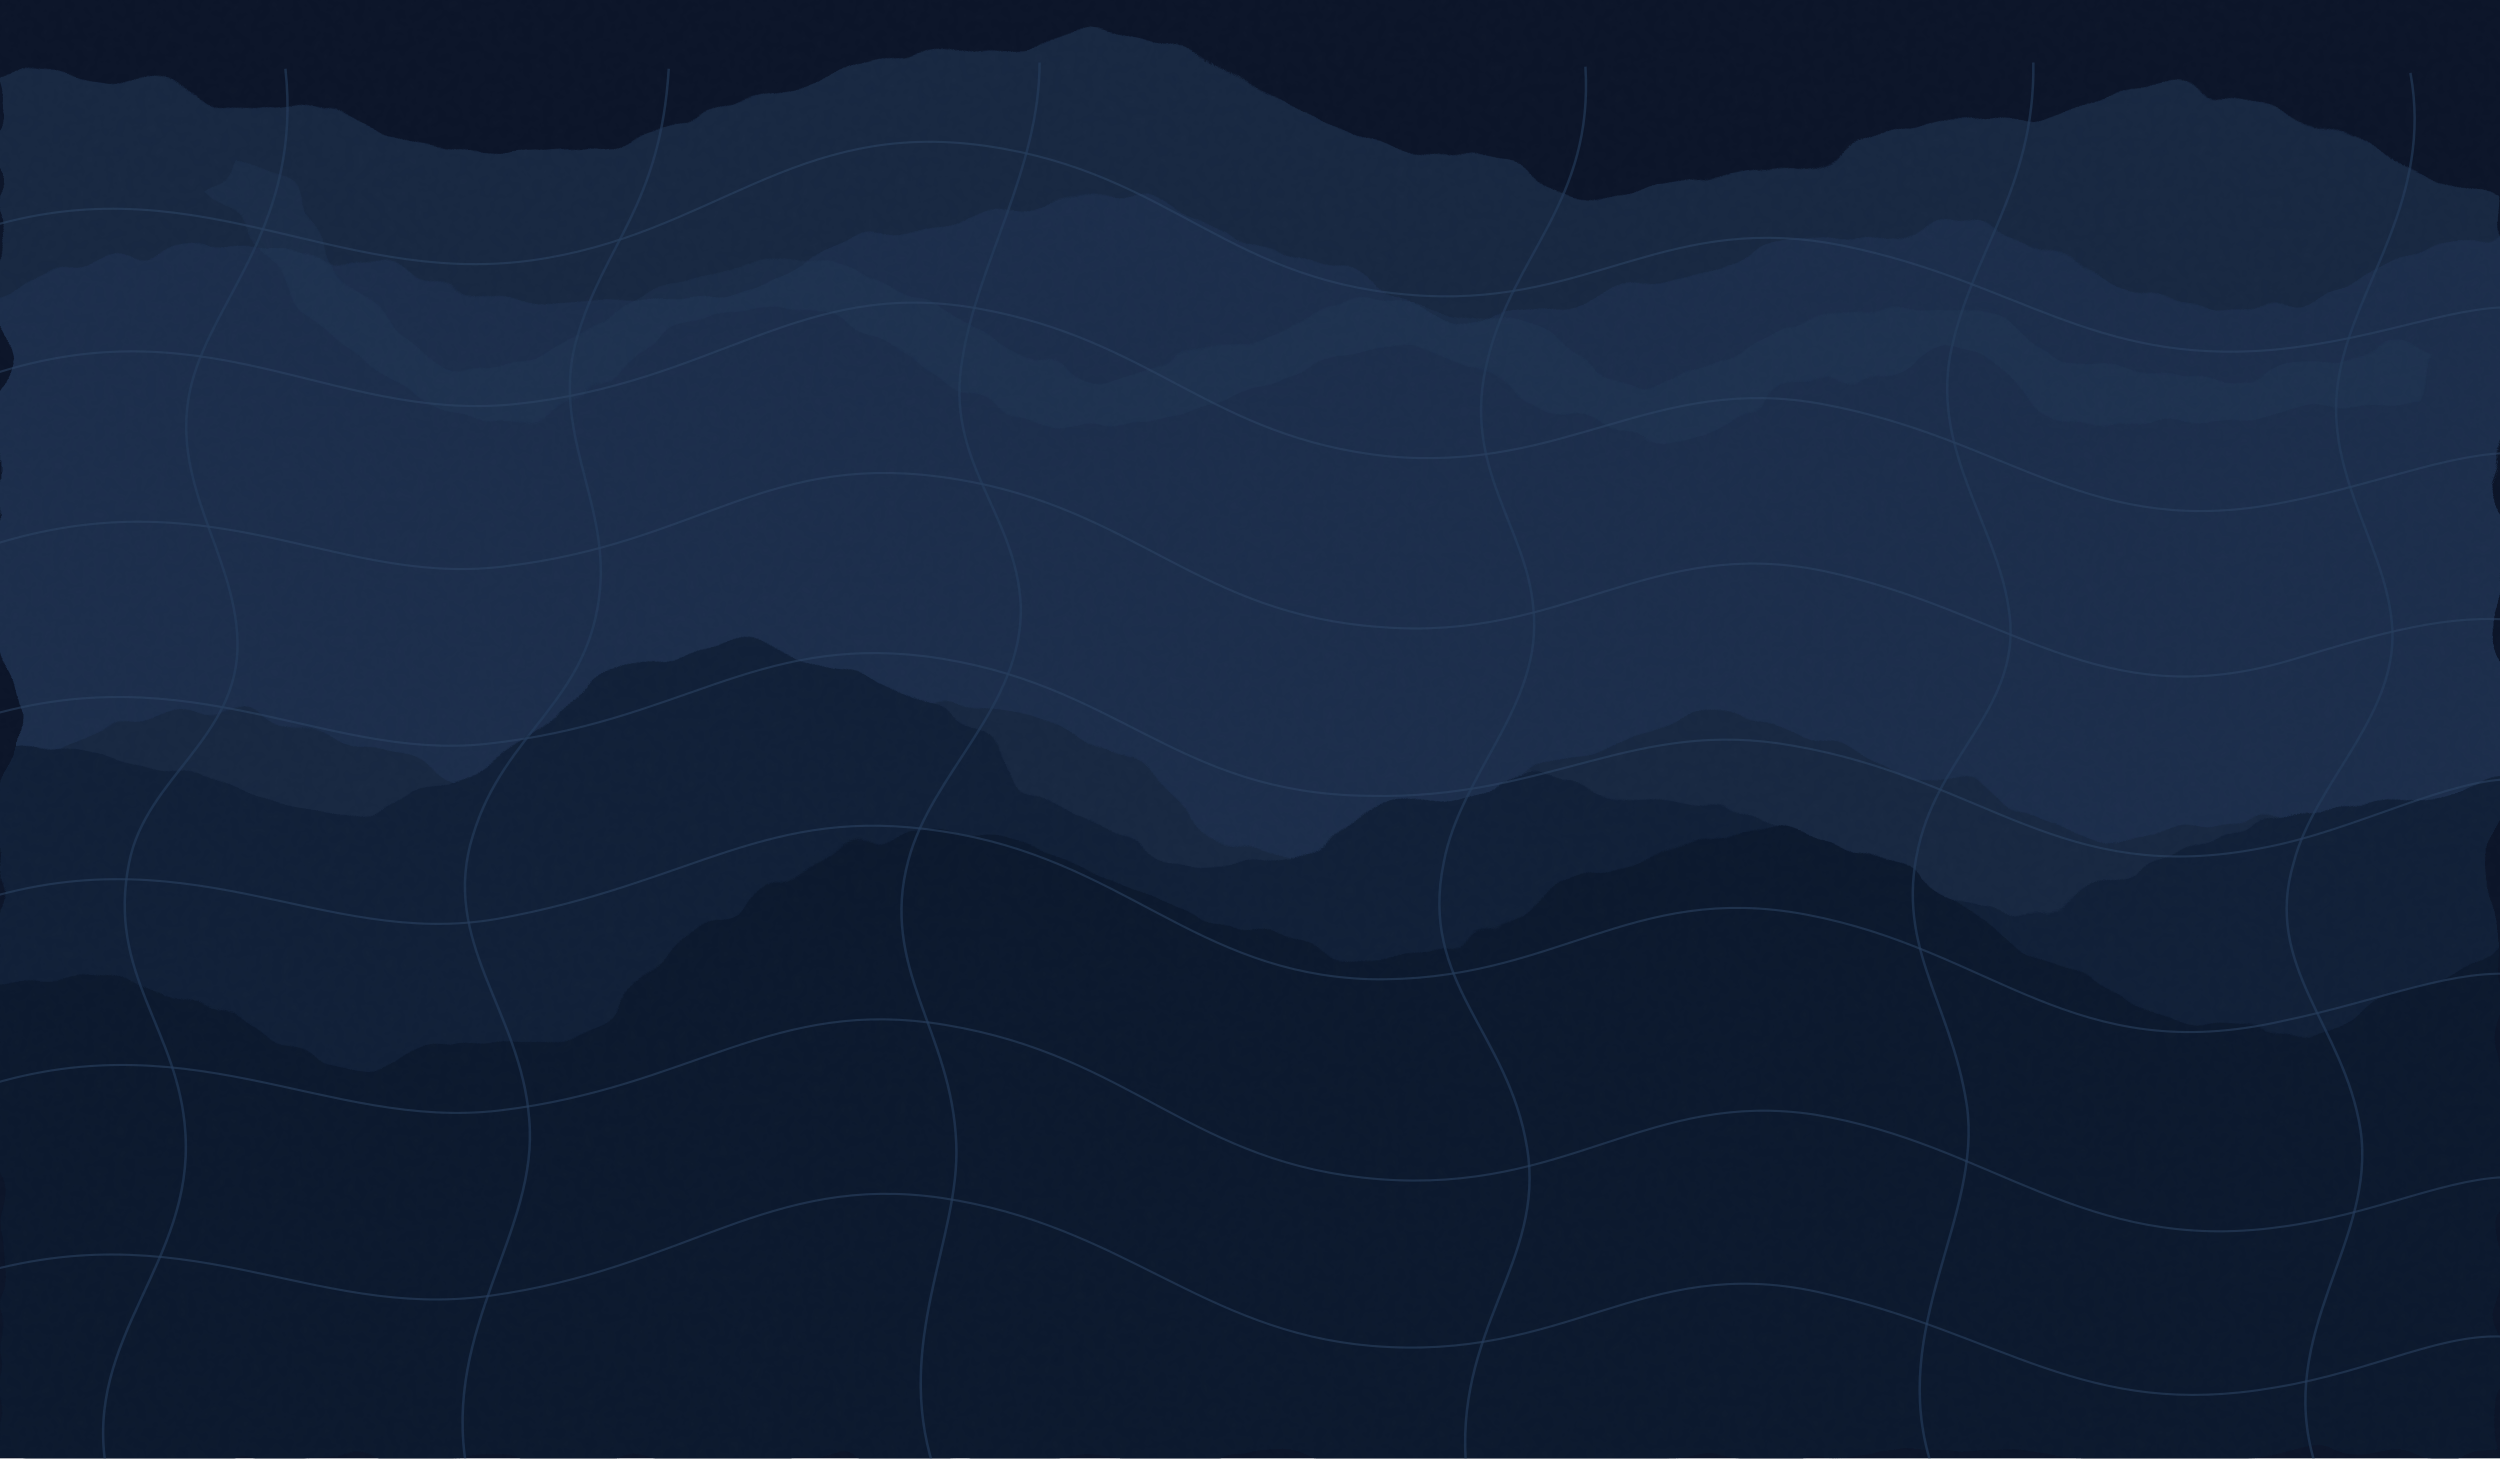
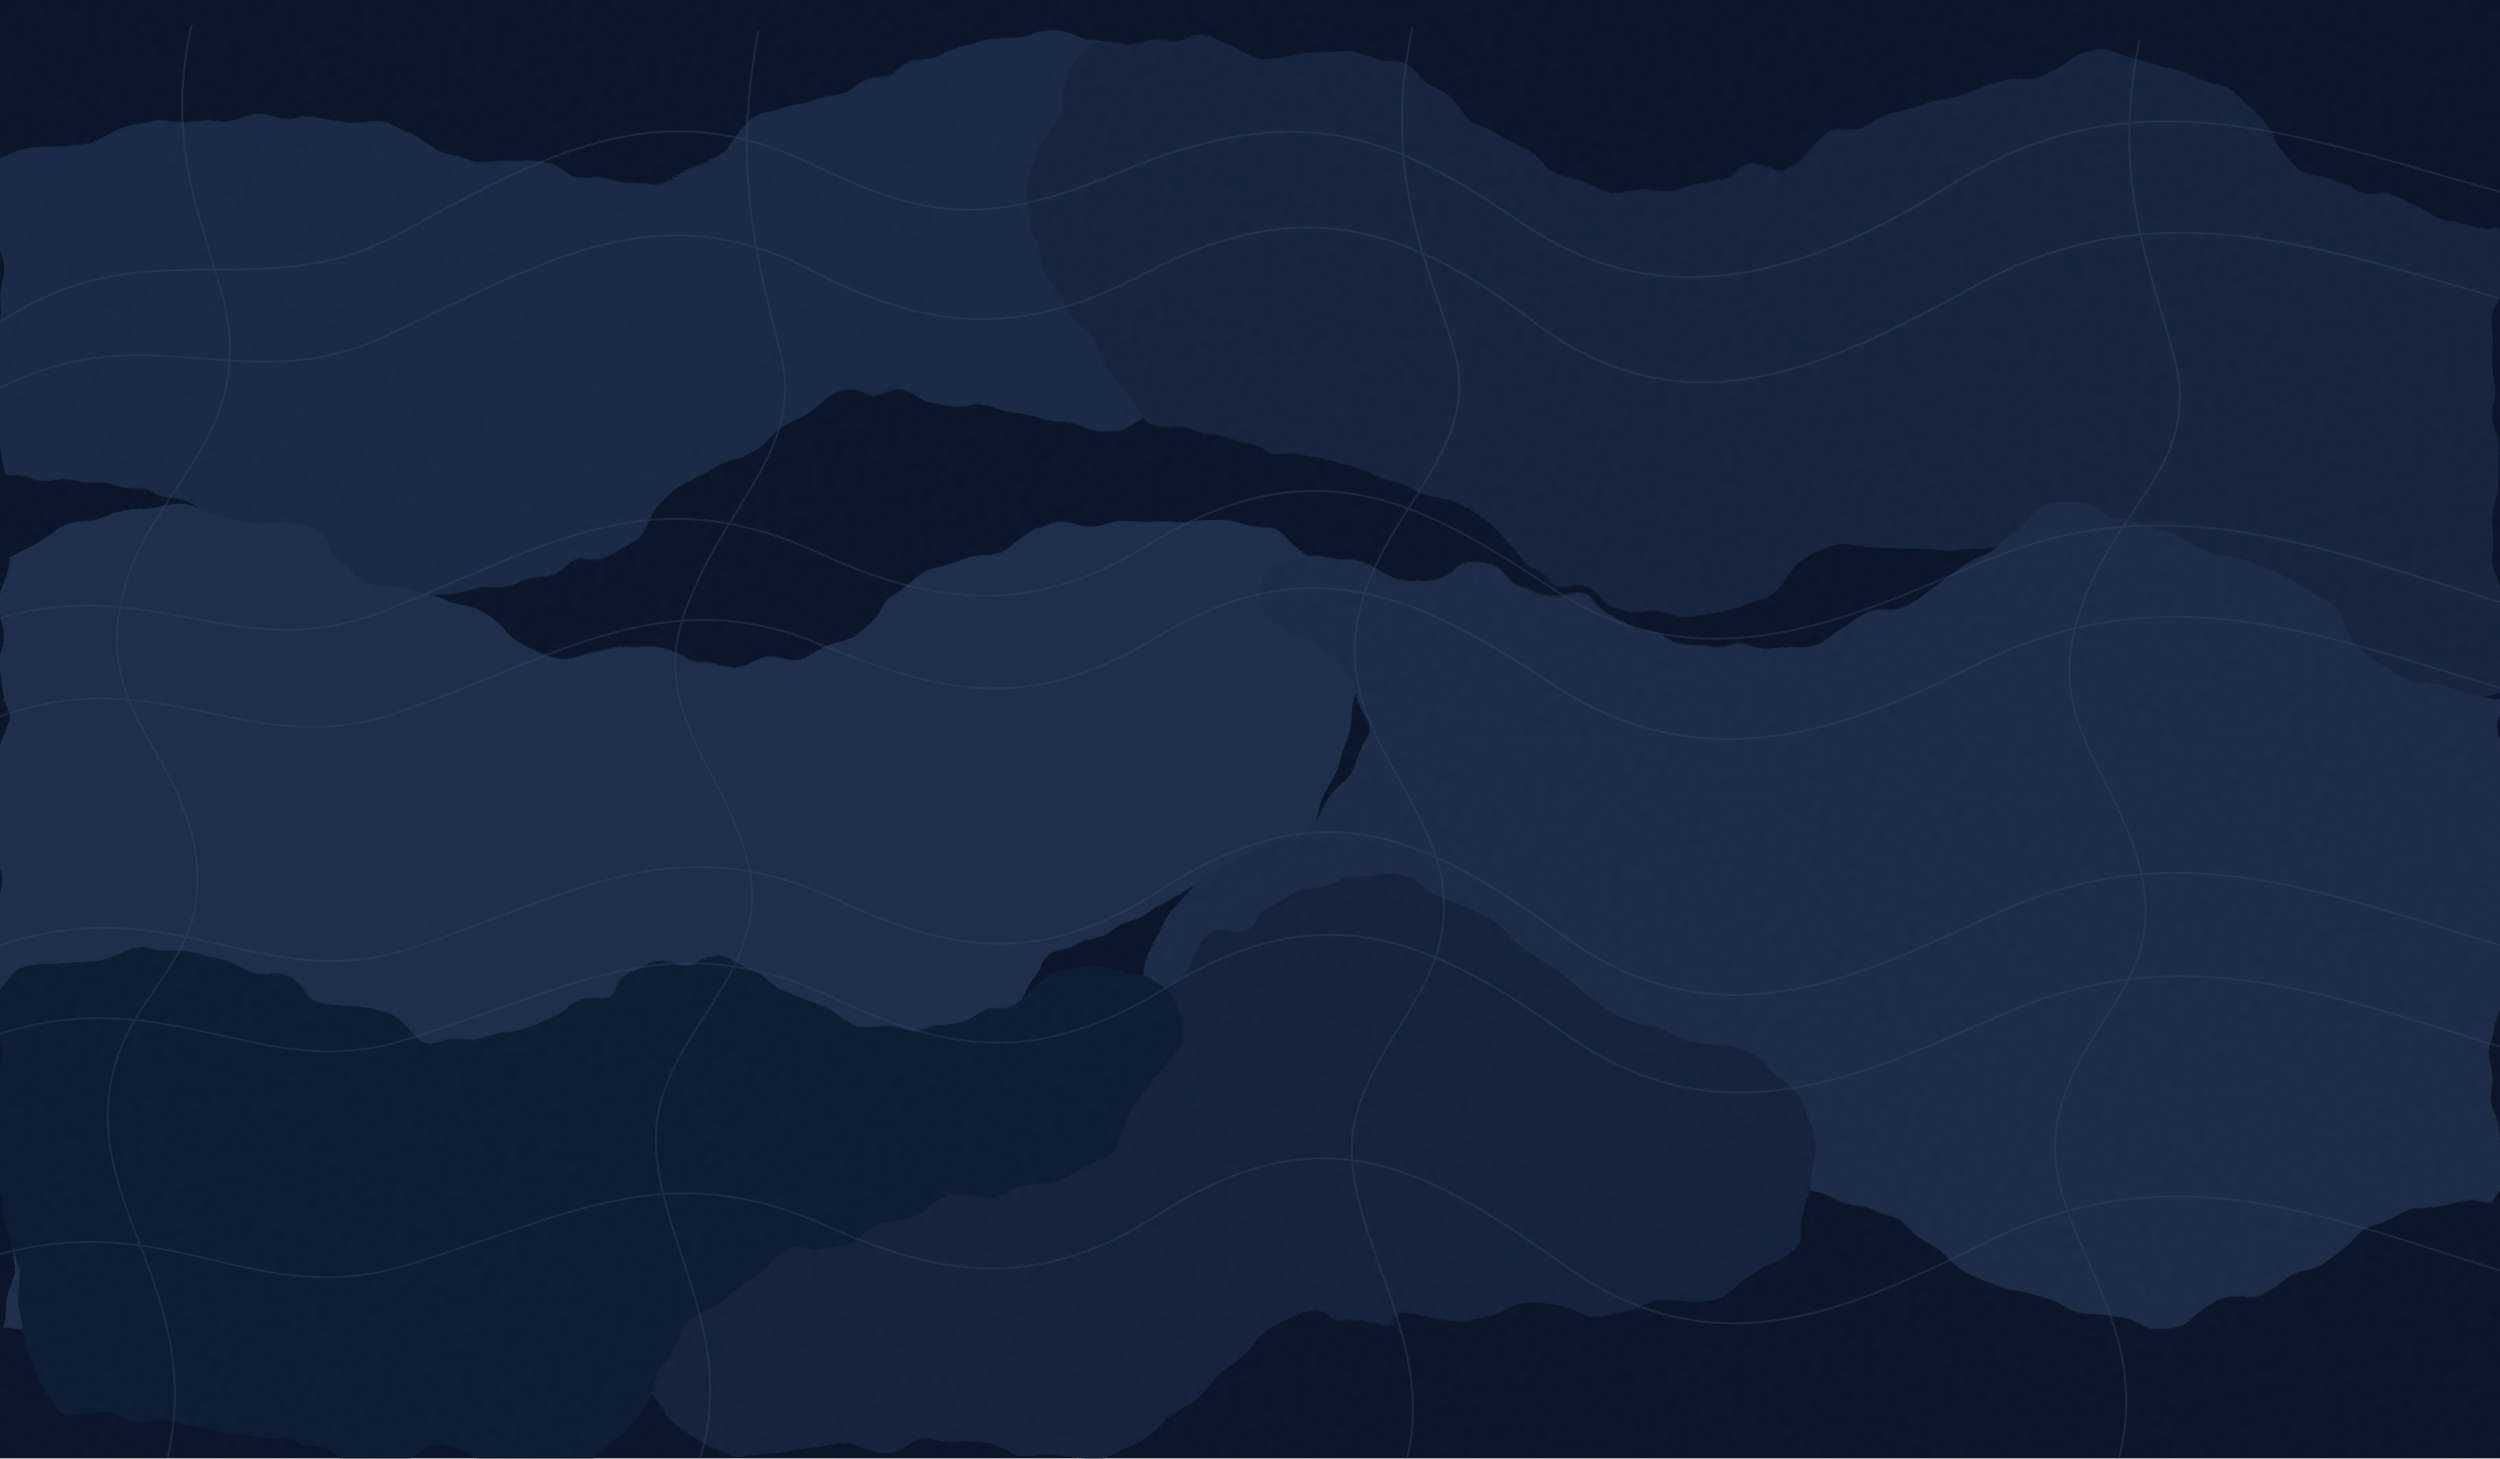
<svg xmlns="http://www.w3.org/2000/svg" viewBox="0 0 1200 700" preserveAspectRatio="xMidYMid slice">
  <defs>
-     <filter id="coast" x="-10%" y="-10%" width="120%" height="120%">
-       <feTurbulence type="fractalNoise" baseFrequency=".016" numOctaves="3" seed="8" result="noise" />
-       <feDisplacementMap in="SourceGraphic" in2="noise" scale="31" xChannelSelector="R" yChannelSelector="G" />
+     <filter id="rough" x="-20%" y="-20%" width="140%" height="140%">
+       <feTurbulence type="fractalNoise" baseFrequency=".014" numOctaves="3" seed="9" result="noise" />
+       <feDisplacementMap in="SourceGraphic" in2="noise" scale="37" xChannelSelector="R" yChannelSelector="G" />
    </filter>
-     <filter id="grain" x="0" y="0" width="100%" height="100%">
-       <feTurbulence type="fractalNoise" baseFrequency=".2" numOctaves="2" seed="3" />
+     <filter id="grain">
+       <feTurbulence type="fractalNoise" baseFrequency=".19" numOctaves="2" seed="4" />
      <feColorMatrix type="saturate" values="0" />
      <feComponentTransfer>
-         <feFuncA type="linear" slope=".065" />
+         <feFuncA type="linear" slope=".09" />
      </feComponentTransfer>
    </filter>
  </defs>
-   <rect width="1200" height="700" fill="#0b1428" />
-   <g filter="url(#coast)">
-     <path d="M-50 38C113 21 184 94 302 66c98-23 158-74 268-40 85 28 132 77 244 65 97-10 152-67 271-40 72 17 142 64 179 47v490c-82-9-133-77-220-78-96-2-132 49-226 56-107 7-148-55-239-48-86 6-147 75-237 69-116-8-146-70-243-66-81 3-117 36-149 41Z" fill="#172741" />
-     <path d="M-25 153c133-63 215-27 290-8 78 18 135-29 207-46 88-20 141 23 201 46 68 26 113-4 175-27 106-39 174 40 260 26 71-12 104-47 130-48v285c-90-15-125 27-208 21-76-5-137-71-229-55-62 11-105 70-176 57-77-15-110-73-186-63-64 8-119 51-190 37-87-16-108-49-170-36-58 13-86 49-104 49Z" fill="#1b2d4b" />
-     <path d="M-50 374c117-45 154 33 231 13 74-18 108-84 189-75 99 11 104 88 208 94 74 5 117-37 190-31 86 7 116 65 208 58 90-6 135-73 274-52v327H-50Z" fill="#101f37" />
-     <path d="M-40 482c118-41 181 50 276 23 89-26 134-119 258-98 66 12 97 58 177 49 73-9 108-69 194-54 90 15 148 112 244 92 67-14 99-64 151-60v270H-40Z" fill="#0b182d" />
-     <path d="M107 80c46 48 77 107 141 107 53 0 66-44 111-50 54-8 101 46 145 54 72 14 108-39 169-34 44 3 65 34 115 36 65 3 100-41 147-38 31 2 45 37 94 40 54 4 106-19 142-13" fill="none" stroke="#233b5c" stroke-width="24" opacity=".25" />
+   <rect width="1200" height="700" fill="#0a1428" />
+   <g filter="url(#rough)">
+     <path d="M-82 120C33 48 129 42 207 71c85 31 127 4 205-31 79-35 169-20 214 36 47 58 11 92-60 115-81 25-118-17-188 18-77 37-98 88-189 74-78-12-123-75-213-47Z" fill="#182945" />
+     <path d="M522 25c91-32 164 13 216 49 59 41 108 4 172-23 96-41 164-2 226 39 38 25 86 31 124 8v221c-88 4-149 36-205-1-72-47-110-79-187-42-78 38-120 8-162-25-43-35-111-19-156-57-54-46-72-120-28-169Z" fill="#15243d" />
+     <path d="M-66 298c77-54 136-65 211-39 85 28 121 75 211 58 75-15 127-91 220-70 79 17 92 81 61 132-32 53-109 47-151 94-43 48-30 114-96 134-81 25-124-39-211-26-80 13-123 66-245 59Z" fill="#1c2e4b" />
+     <path d="M619 279c87-30 153 23 215 31 76 10 119-76 204-60 73 14 103 82 176 80v243c-87 5-121 72-210 54-70-15-99-69-174-65-66 5-92 46-160 41-98-7-153-92-111-161 32-51 114-54 100-98-9-31-64-40-40-65Z" fill="#1b2b46" />
+     <path d="M332 579c63-36 126-15 174-50 52-37 65-92 118-105 58-15 88 24 123 50 39 28 90 20 117 58 24 36-3 79-60 95-73 20-119-11-186 17-85 34-103 98-208 77-88-18-151-90-78-142Z" fill="#13223b" />
+     <path d="M-50 490c65 3 104-49 155-36 43 11 53 49 109 45 49-3 80-38 121-34 44 4 66 38 107 28 36-8 59-39 91-28 38 12 45 58 11 83-43 32-107 23-157 53-66 39-64 99-142 112-86 14-132-40-215-32Z" fill="#0b1b32" />
  </g>
-   <g fill="none" stroke="#2b4465" stroke-width="1" opacity=".55">
-     <path d="M-15 112c107-37 174 26 270 13 87-12 126-68 218-55 91 13 116 67 211 72 81 4 117-41 201-24 83 17 119 57 205 50 55-5 92-24 124-20" />
-     <path d="M-16 184c113-43 173 19 263 10 97-10 137-61 222-46 85 15 112 62 197 71 86 8 128-40 209-25 91 17 128 66 222 47 47-9 87-27 118-23" />
-     <path d="M-22 268c118-46 179 14 263 4 96-11 127-57 218-42 86 14 116 65 204 71 88 7 129-44 212-27 90 19 132 70 224 43 43-13 77-23 111-19" />
-     <path d="M-25 350c111-42 178 16 259 7 92-10 128-52 210-42 93 12 119 66 213 67 87 2 127-38 204-24 92 16 128 68 225 49 44-8 90-34 122-33" />
-     <path d="M-21 436c110-40 175 20 260 5 94-17 129-55 213-42 87 13 121 68 205 71 89 2 125-47 210-31 90 17 128 74 229 51 48-10 83-26 115-22" />
-     <path d="M-18 525c107-39 174 18 258 8 92-11 131-55 214-41 90 15 118 67 208 74 91 7 129-43 209-31 85 14 129 67 223 54 47-6 82-25 114-24" />
-     <path d="M-19 614c108-35 167 20 254 8 94-13 134-59 217-47 87 13 125 64 206 71 94 8 130-44 214-26 90 20 128 62 220 46 49-8 82-28 115-24" />
+   <g fill="none" stroke="#2d4667" stroke-width="1" opacity=".37">
+     <path d="M-15 166c78-65 136-14 209-55 75-42 126-65 194-33 58 28 86 31 151 4 85-35 129-18 193 26 72 49 147 17 204-19 90-57 171-22 264 3" />
+     <path d="M-28 204c89-67 139-6 216-44 78-37 130-68 204-29 51 26 96 33 158 0 78-41 130-19 187 24 75 57 148 16 208-16 89-51 169-20 268 8" />
+     <path d="M-35 311c98-51 140 14 220-18 76-30 126-65 207-28 50 23 100 34 160-4 80-49 132-19 194 22 72 48 146 12 205-13 91-39 165-6 262 23" />
+     <path d="M-25 355c95-50 137 14 216-13 74-25 127-64 202-33 59 24 101 34 162-3 77-47 132-16 191 23 78 51 152 15 207-12 92-44 169-9 260 17" />
+     <path d="M-25 464c102-49 143 17 223-9 78-26 126-59 204-23 56 26 99 32 157-6 81-52 133-19 194 25 76 54 148 13 204-12 90-42 161-9 254 18" />
+     <path d="M-25 506c99-46 144 17 220-7 79-24 127-57 205-20 57 27 100 32 160-5 79-49 133-19 194 24 76 53 148 14 207-11 89-39 160-8 251 19" />
+     <path d="M-27 611c103-42 142 21 223-4 75-22 123-54 202-18 56 25 102 30 158-6 82-53 133-19 196 25 76 55 148 14 206-14 92-43 167-6 256 20" />
+     <path d="M80 702c20-83-43-125-25-190 10-38 46-53 39-102-8-51-49-69-35-125 11-46 56-71 51-125-3-37-34-79-18-148" />
+     <path d="M335 703c24-70-34-123-17-177 13-40 52-65 41-112-11-45-48-72-30-121 18-50 57-77 46-122-11-44-24-88-11-156" />
+     <path d="M674 705c20-66-39-121-22-173 13-41 48-63 40-110-9-46-53-76-39-130 11-47 59-77 45-124-13-43-35-85-20-155" />
+     <path d="M1016 704c22-76-43-115-27-172 12-44 50-62 39-112-11-48-46-72-31-122 16-55 60-73 47-125-12-46-31-86-17-154" />
  </g>
-   <g fill="none" stroke="#233b5c" stroke-width="1.2" opacity=".62">
-     <path d="M51 705c-11-63 42-99 38-161-3-50-38-76-27-130 8-41 53-60 52-106-1-43-34-77-22-124 11-42 53-77 45-151" />
-     <path d="M224 705c-12-68 35-114 30-168-4-52-43-85-27-136 15-50 56-64 61-118 4-43-24-77-11-121 13-45 40-63 44-129" />
-     <path d="M448 704c-19-60 13-110 11-155-2-54-37-84-23-136 11-42 55-74 54-122-2-45-37-69-28-119 7-45 37-91 37-142" />
-     <path d="M704 707c-7-69 38-101 29-156-9-56-52-79-40-137 8-43 48-76 43-122-3-39-35-68-22-119 12-51 51-76 47-141" />
-     <path d="M927 703c-21-66 25-119 17-173-8-51-36-77-22-128 12-43 50-66 42-111-6-39-36-74-28-120 9-48 41-80 40-141" />
-     <path d="M1111 702c-19-63 30-106 22-160-8-50-47-78-32-128 10-39 52-72 47-116-4-39-34-73-25-119 8-43 45-84 34-144" />
-   </g>
-   <rect width="1200" height="700" fill="#a8b8d0" filter="url(#grain)" opacity=".25" />
+   <rect width="1200" height="700" fill="#aebbc9" filter="url(#grain)" opacity=".23" />
</svg>
